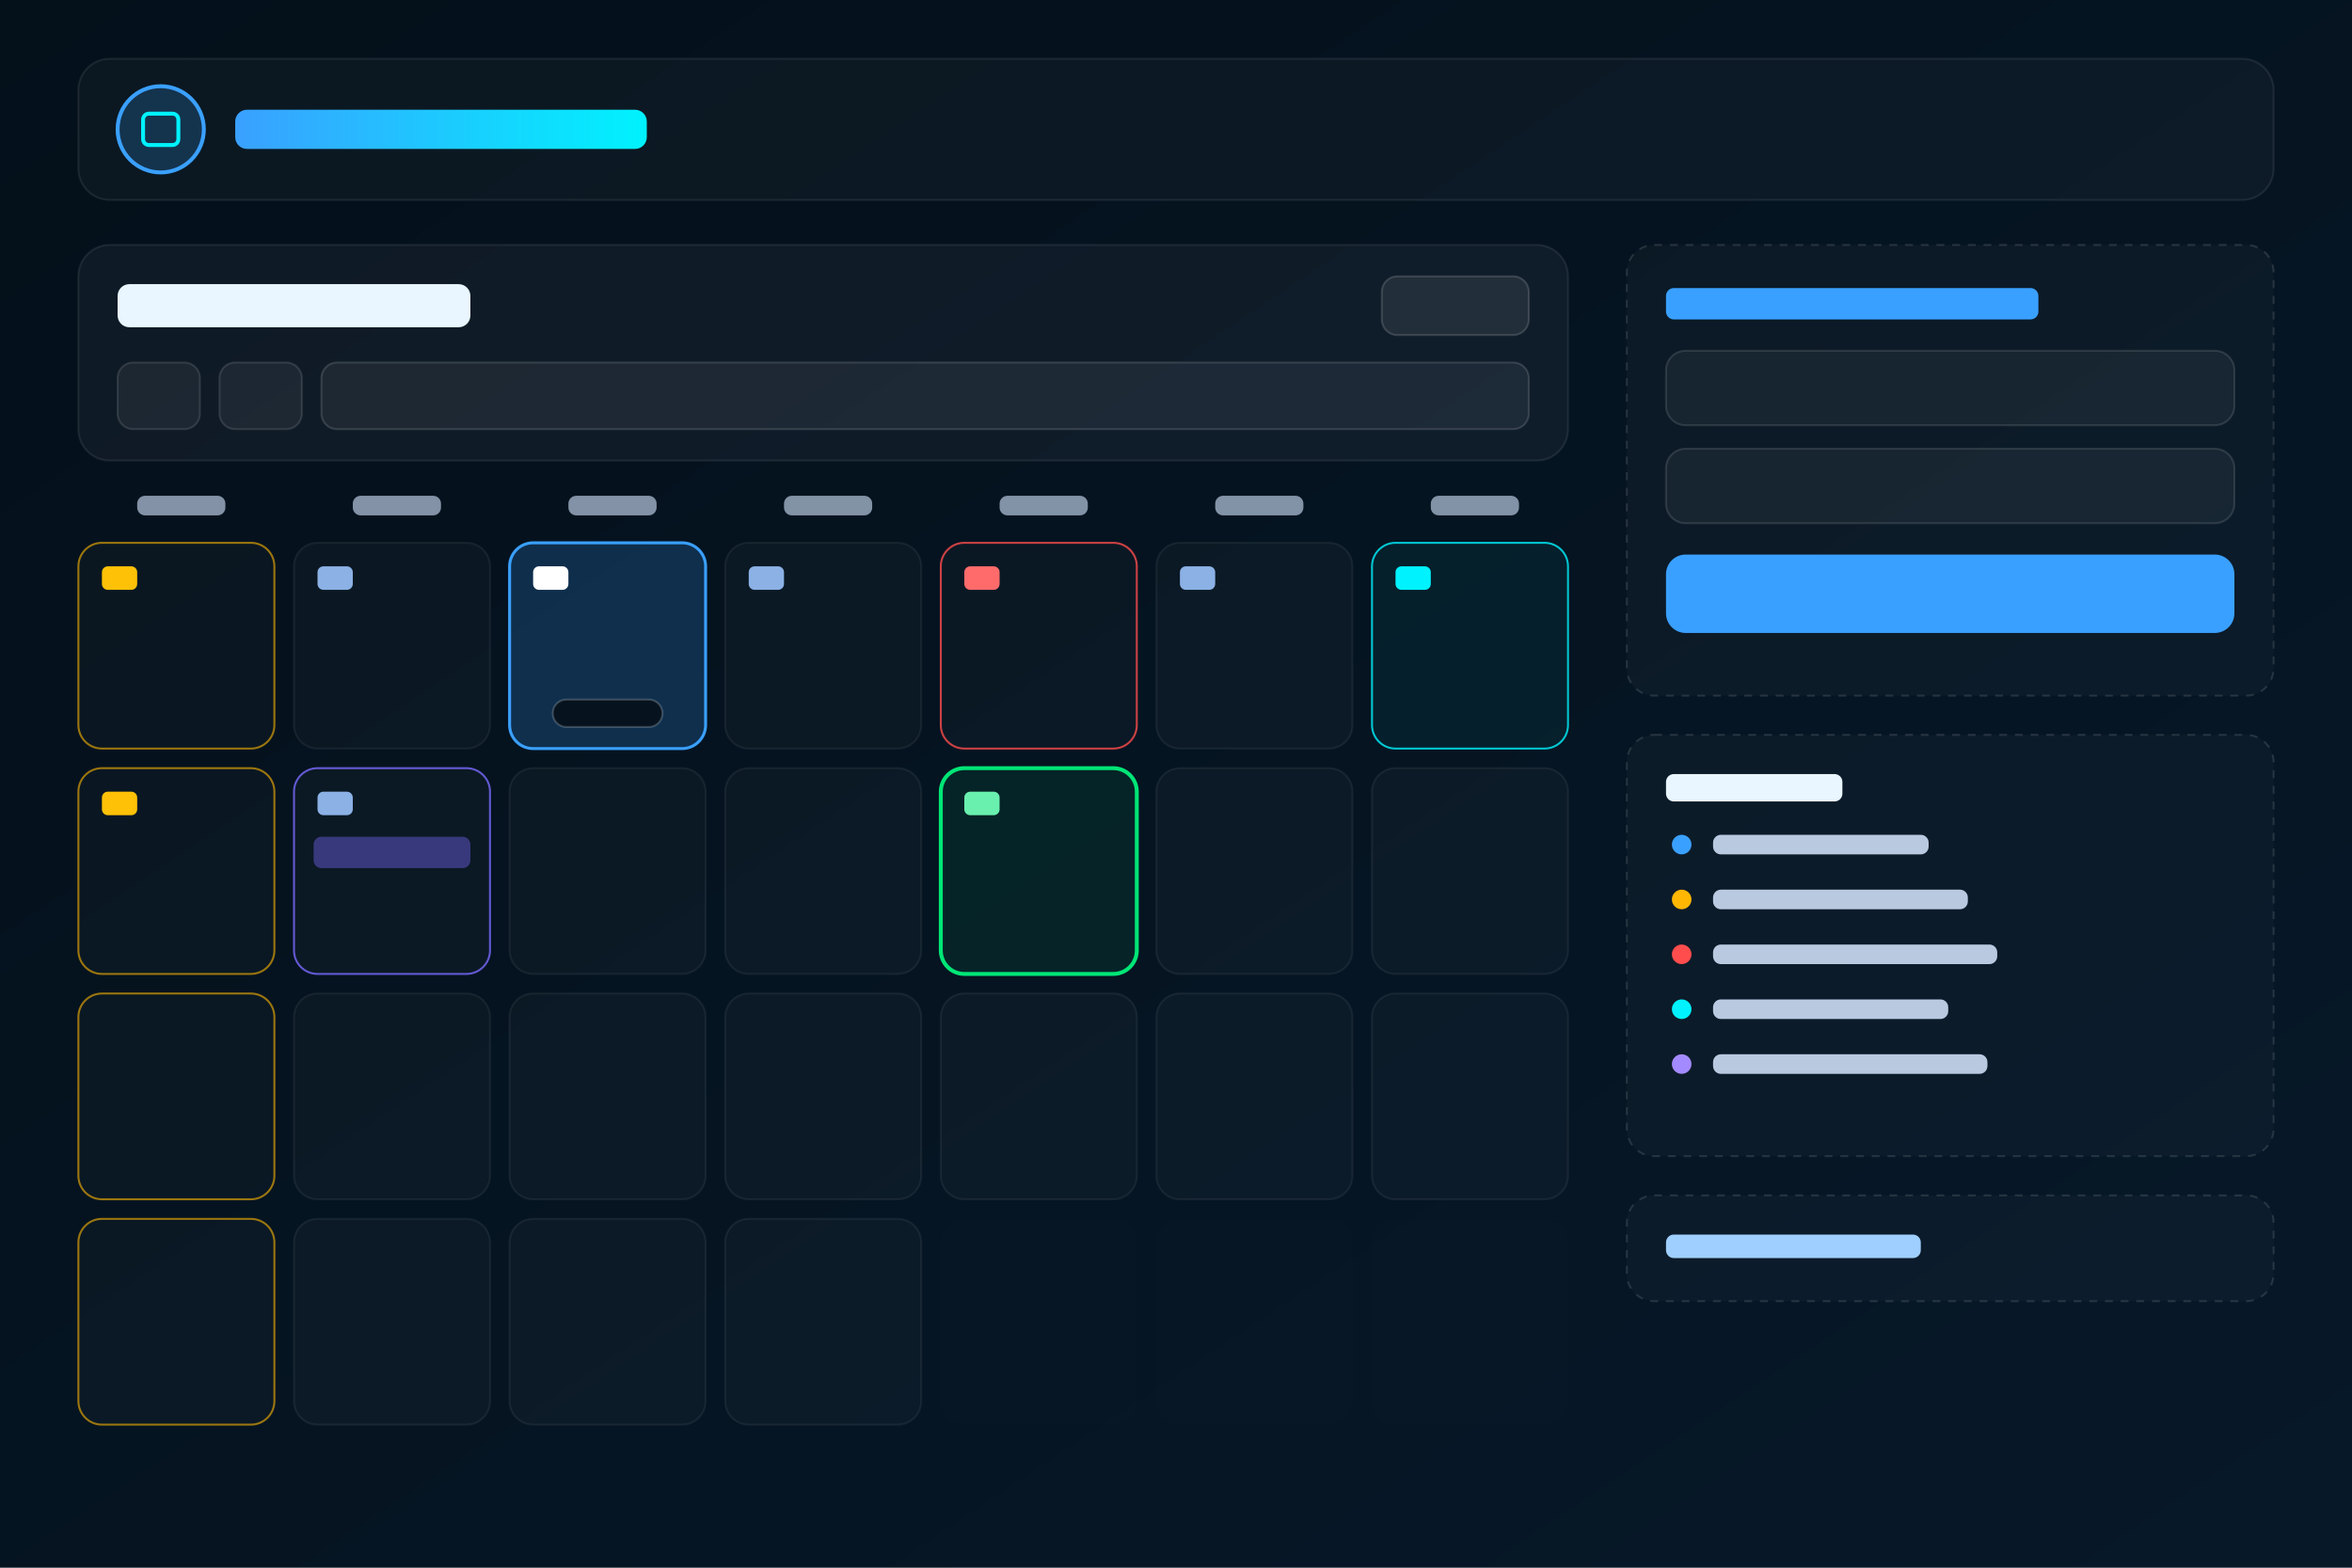
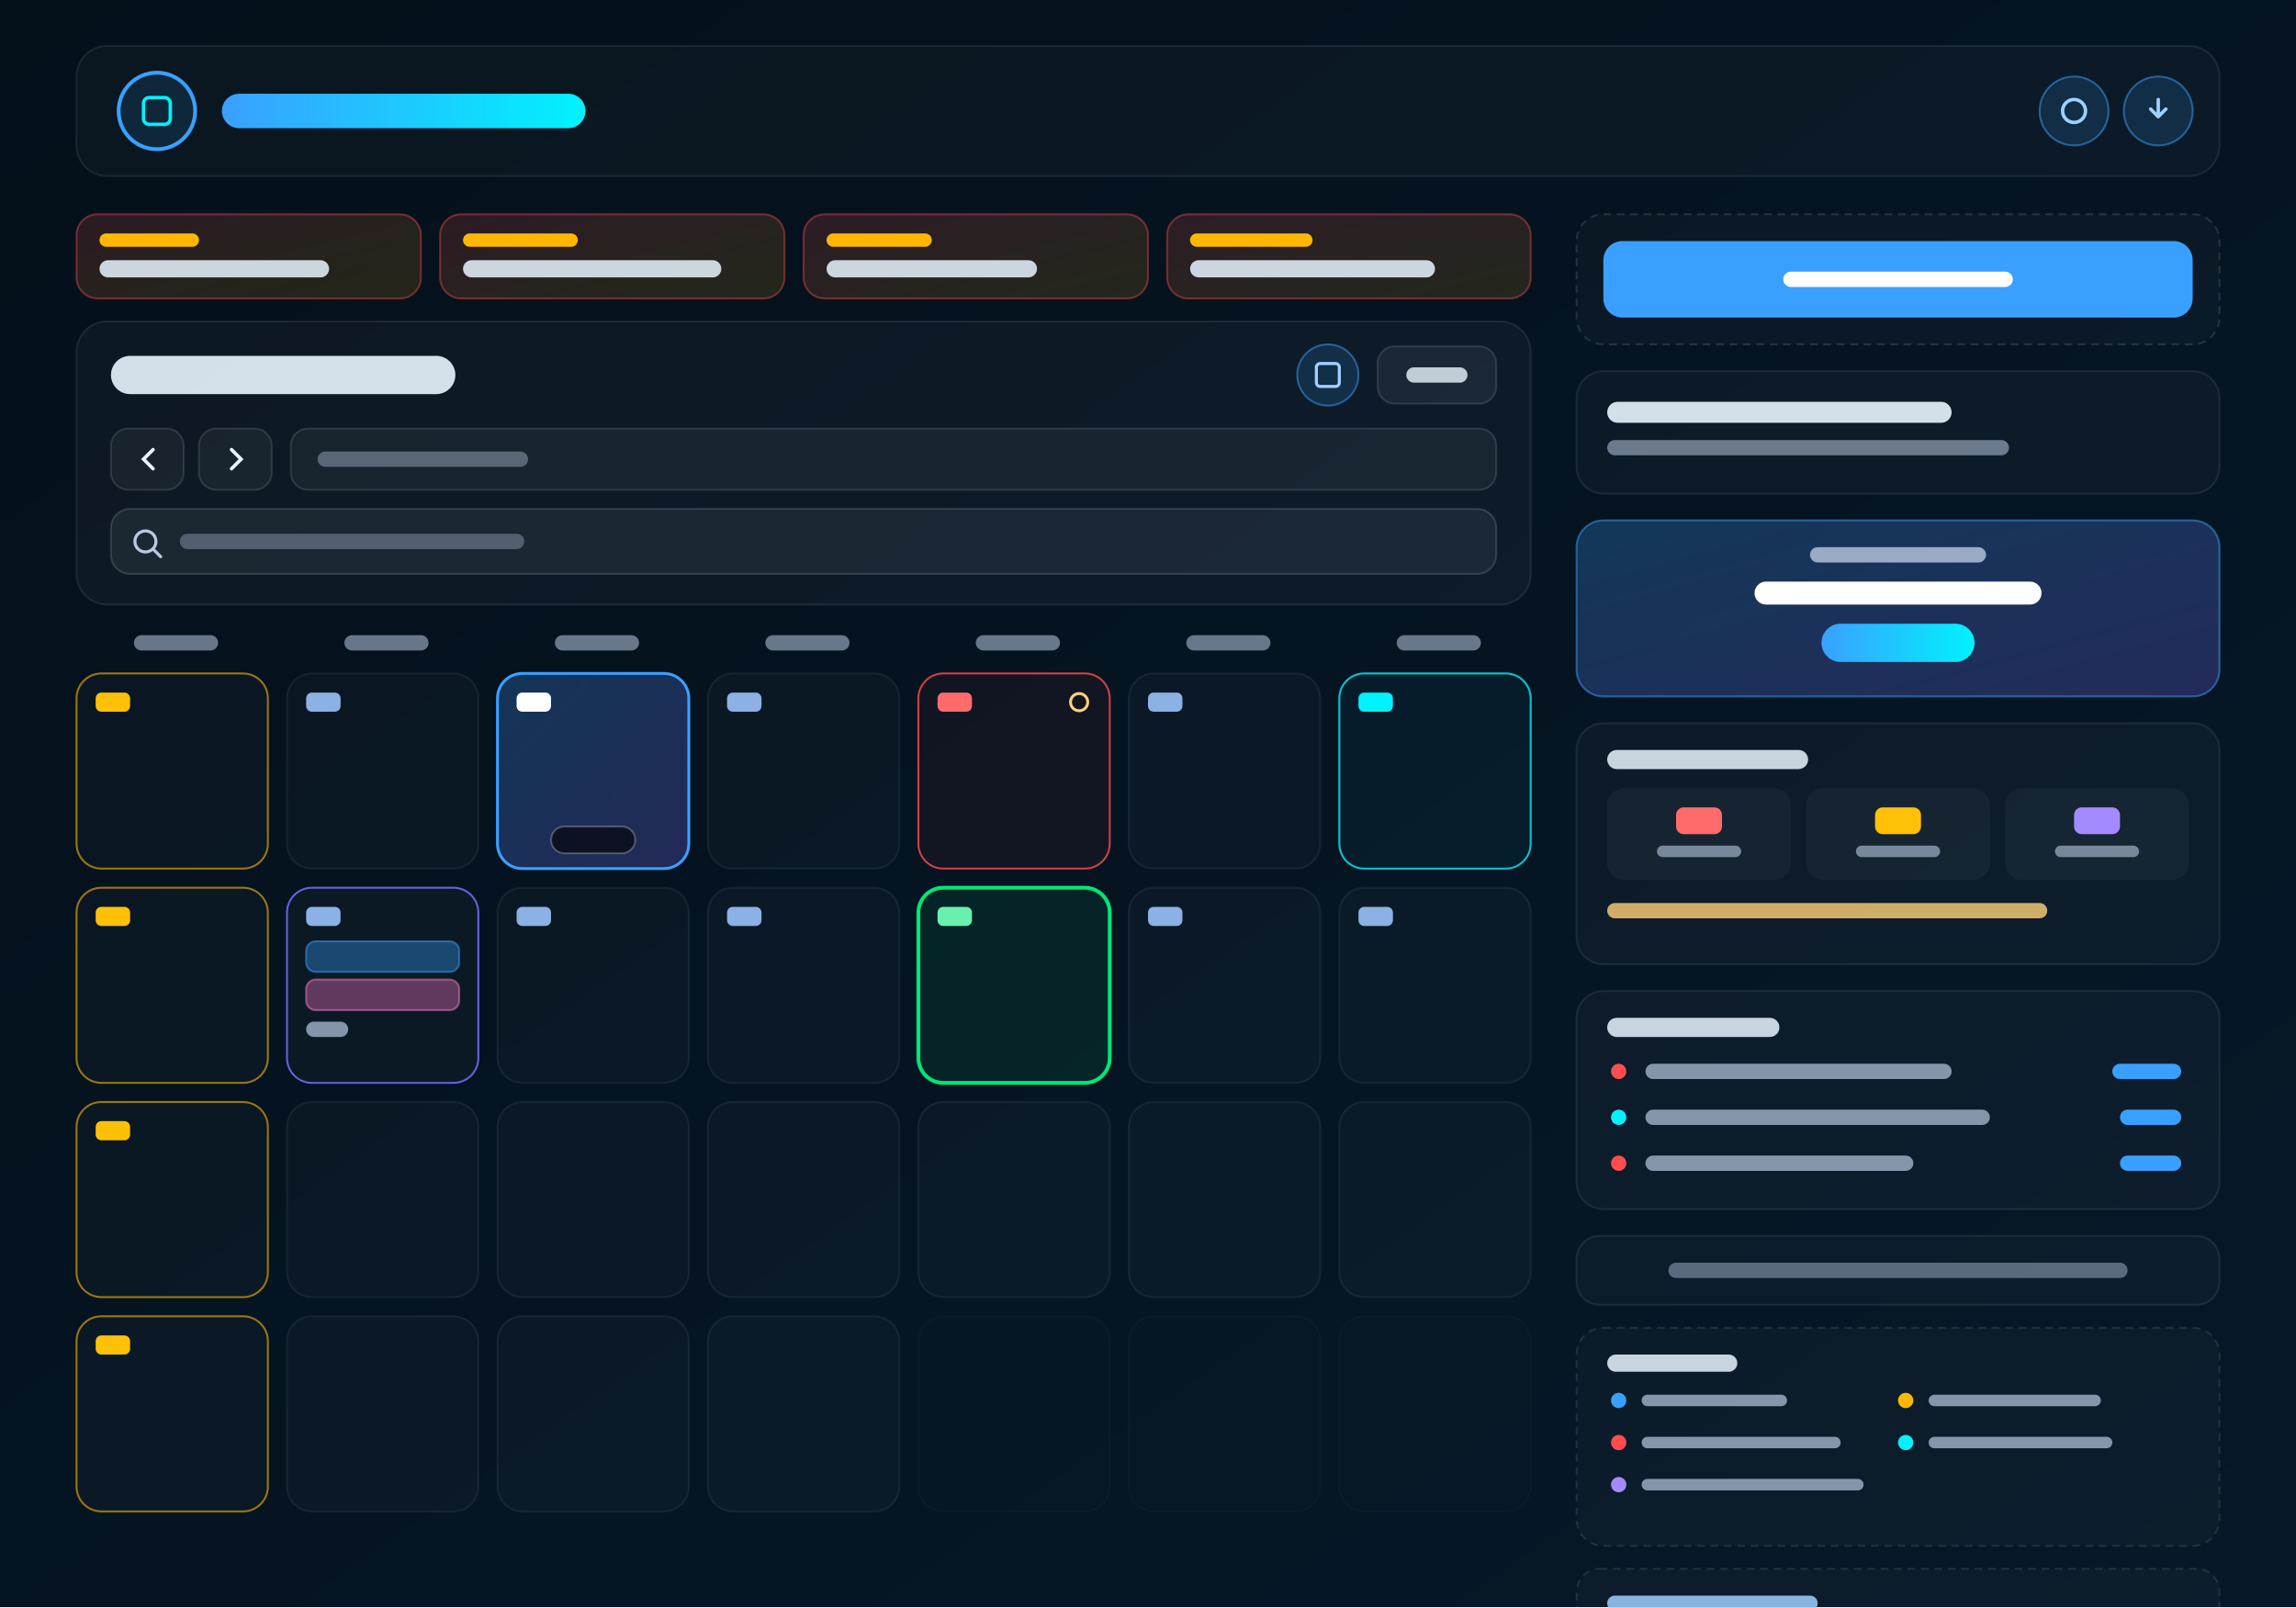
- <svg xmlns="http://www.w3.org/2000/svg" viewBox="0 0 1200 800" width="100%" height="100%">
+ <svg xmlns="http://www.w3.org/2000/svg" viewBox="0 0 1200 840" width="100%" height="100%">
  <defs>
-     <linearGradient id="calBg" x1="0%" y1="0%" x2="100%" y2="100%">
+     <linearGradient id="bgGrad" x1="0%" y1="0%" x2="100%" y2="100%">
      <stop offset="0%" stop-color="#04101a" />
      <stop offset="100%" stop-color="#071829" />
    </linearGradient>
-     <linearGradient id="calTitleGrad" x1="0%" y1="0%" x2="100%" y2="0%">
+     <linearGradient id="titleGrad" x1="0%" y1="0%" x2="100%" y2="0%">
      <stop offset="0%" stop-color="#3aa0ff" />
      <stop offset="100%" stop-color="#00f2fe" />
    </linearGradient>
+     <linearGradient id="todayGrad" x1="0%" y1="0%" x2="100%" y2="100%">
+       <stop offset="0%" stop-color="#3aa0ff" stop-opacity="0.25" />
+       <stop offset="100%" stop-color="#7b6bff" stop-opacity="0.25" />
+     </linearGradient>
+     <linearGradient id="festChipGrad" x1="0%" y1="0%" x2="100%" y2="100%">
+       <stop offset="0%" stop-color="#ff4d4d" stop-opacity="0.16" />
+       <stop offset="100%" stop-color="#ffb703" stop-opacity="0.12" />
+     </linearGradient>
  </defs>
-   <rect width="1200" height="800" fill="url(#calBg)" />
-   <rect x="40" y="30" width="1120" height="72" rx="16" fill="#ffffff" fill-opacity="0.03" stroke="#ffffff" stroke-opacity="0.08" />
-   <circle cx="82" cy="66" r="22" fill="#3aa0ff" fill-opacity="0.2" stroke="#3aa0ff" stroke-width="2" />
-   <rect x="73" y="58" width="18" height="16" rx="3" fill="none" stroke="#00f2fe" stroke-width="2" />
-   <rect x="120" y="56" width="210" height="20" rx="6" fill="url(#calTitleGrad)" />
-   <g transform="translate(40, 125)">
-     <rect x="0" y="0" width="760" height="110" rx="16" fill="#ffffff" fill-opacity="0.04" stroke="#ffffff" stroke-opacity="0.08" />
-     <rect x="20" y="20" width="180" height="22" rx="6" fill="#eaf6ff" />
-     <rect x="665" y="16" width="75" height="30" rx="8" fill="#ffffff" fill-opacity="0.08" stroke="#ffffff" stroke-opacity="0.15" />
-     <rect x="20" y="60" width="42" height="34" rx="8" fill="#ffffff" fill-opacity="0.06" stroke="#ffffff" stroke-opacity="0.12" />
-     <rect x="72" y="60" width="42" height="34" rx="8" fill="#ffffff" fill-opacity="0.06" stroke="#ffffff" stroke-opacity="0.12" />
-     <rect x="124" y="60" width="616" height="34" rx="8" fill="#ffffff" fill-opacity="0.06" stroke="#ffffff" stroke-opacity="0.14" />
-     <g transform="translate(0, 128)" fill="#b9c9e0" opacity="0.7">
-       <rect x="30" y="0" width="45" height="10" rx="4" />
-       <rect x="140" y="0" width="45" height="10" rx="4" />
-       <rect x="250" y="0" width="45" height="10" rx="4" />
-       <rect x="360" y="0" width="45" height="10" rx="4" />
-       <rect x="470" y="0" width="45" height="10" rx="4" />
-       <rect x="580" y="0" width="45" height="10" rx="4" />
-       <rect x="690" y="0" width="45" height="10" rx="4" />
-     </g>
-     <g transform="translate(0, 152)">
-       <rect x="0" y="0" width="100" height="105" rx="12" fill="#ffffff" fill-opacity="0.02" stroke="#ffb703" stroke-opacity="0.6" />
-       <rect x="12" y="12" width="18" height="12" rx="3" fill="#ffc107" />
-       <rect x="110" y="0" width="100" height="105" rx="12" fill="#ffffff" fill-opacity="0.025" stroke="#ffffff" stroke-opacity="0.06" />
-       <rect x="122" y="12" width="18" height="12" rx="3" fill="#8bb1e5" />
-       <rect x="220" y="0" width="100" height="105" rx="12" fill="#3aa0ff" fill-opacity="0.2" stroke="#3aa0ff" stroke-width="1.5" />
-       <rect x="232" y="12" width="18" height="12" rx="3" fill="#ffffff" />
-       <rect x="242" y="80" width="56" height="14" rx="7" fill="#000000" fill-opacity="0.6" stroke="#ffffff" stroke-opacity="0.2" />
-       <rect x="330" y="0" width="100" height="105" rx="12" fill="#ffffff" fill-opacity="0.025" stroke="#ffffff" stroke-opacity="0.06" />
-       <rect x="342" y="12" width="18" height="12" rx="3" fill="#8bb1e5" />
-       <rect x="440" y="0" width="100" height="105" rx="12" fill="#ffffff" fill-opacity="0.02" stroke="#ff4d4d" stroke-opacity="0.8" />
-       <rect x="452" y="12" width="18" height="12" rx="3" fill="#ff6b6b" />
-       <rect x="550" y="0" width="100" height="105" rx="12" fill="#ffffff" fill-opacity="0.025" stroke="#ffffff" stroke-opacity="0.06" />
-       <rect x="562" y="12" width="18" height="12" rx="3" fill="#8bb1e5" />
-       <rect x="660" y="0" width="100" height="105" rx="12" fill="#00f2fe" fill-opacity="0.05" stroke="#00f2fe" stroke-opacity="0.8" />
-       <rect x="672" y="12" width="18" height="12" rx="3" fill="#00f2fe" />
-       <rect x="0" y="115" width="100" height="105" rx="12" fill="#ffffff" fill-opacity="0.02" stroke="#ffb703" stroke-opacity="0.6" />
-       <rect x="12" y="127" width="18" height="12" rx="3" fill="#ffc107" />
-       <rect x="110" y="115" width="100" height="105" rx="12" fill="#ffffff" fill-opacity="0.025" stroke="#7b6bff" stroke-opacity="0.8" />
-       <rect x="122" y="127" width="18" height="12" rx="3" fill="#8bb1e5" />
-       <rect x="120" y="150" width="80" height="16" rx="4" fill="#7b6bff" fill-opacity="0.4" />
-       <rect x="220" y="115" width="100" height="105" rx="12" fill="#ffffff" fill-opacity="0.025" stroke="#ffffff" stroke-opacity="0.06" />
-       <rect x="330" y="115" width="100" height="105" rx="12" fill="#ffffff" fill-opacity="0.025" stroke="#ffffff" stroke-opacity="0.06" />
-       <rect x="440" y="115" width="100" height="105" rx="12" fill="#00e676" fill-opacity="0.08" stroke="#00e676" stroke-width="2" />
-       <rect x="452" y="127" width="18" height="12" rx="3" fill="#69f0ae" />
-       <rect x="550" y="115" width="100" height="105" rx="12" fill="#ffffff" fill-opacity="0.025" stroke="#ffffff" stroke-opacity="0.06" />
-       <rect x="660" y="115" width="100" height="105" rx="12" fill="#ffffff" fill-opacity="0.025" stroke="#ffffff" stroke-opacity="0.06" />
-       <rect x="0" y="230" width="100" height="105" rx="12" fill="#ffffff" fill-opacity="0.02" stroke="#ffb703" stroke-opacity="0.6" />
-       <rect x="110" y="230" width="100" height="105" rx="12" fill="#ffffff" fill-opacity="0.025" stroke="#ffffff" stroke-opacity="0.06" />
-       <rect x="220" y="230" width="100" height="105" rx="12" fill="#ffffff" fill-opacity="0.025" stroke="#ffffff" stroke-opacity="0.06" />
-       <rect x="330" y="230" width="100" height="105" rx="12" fill="#ffffff" fill-opacity="0.025" stroke="#ffffff" stroke-opacity="0.06" />
-       <rect x="440" y="230" width="100" height="105" rx="12" fill="#ffffff" fill-opacity="0.025" stroke="#ffffff" stroke-opacity="0.06" />
-       <rect x="550" y="230" width="100" height="105" rx="12" fill="#ffffff" fill-opacity="0.025" stroke="#ffffff" stroke-opacity="0.06" />
-       <rect x="660" y="230" width="100" height="105" rx="12" fill="#ffffff" fill-opacity="0.025" stroke="#ffffff" stroke-opacity="0.06" />
-       <rect x="0" y="345" width="100" height="105" rx="12" fill="#ffffff" fill-opacity="0.02" stroke="#ffb703" stroke-opacity="0.6" />
-       <rect x="110" y="345" width="100" height="105" rx="12" fill="#ffffff" fill-opacity="0.025" stroke="#ffffff" stroke-opacity="0.06" />
-       <rect x="220" y="345" width="100" height="105" rx="12" fill="#ffffff" fill-opacity="0.025" stroke="#ffffff" stroke-opacity="0.06" />
-       <rect x="330" y="345" width="100" height="105" rx="12" fill="#ffffff" fill-opacity="0.025" stroke="#ffffff" stroke-opacity="0.06" />
-       <rect x="440" y="345" width="100" height="105" rx="12" fill="#ffffff" fill-opacity="0.015" opacity="0.3" />
-       <rect x="550" y="345" width="100" height="105" rx="12" fill="#ffffff" fill-opacity="0.015" opacity="0.3" />
-       <rect x="660" y="345" width="100" height="105" rx="12" fill="#ffffff" fill-opacity="0.015" opacity="0.3" />
-     </g>
+   <rect width="1200" height="840" fill="url(#bgGrad)" />
+   <g transform="translate(40, 24)">
+     <rect width="1120" height="68" rx="16" fill="#ffffff" fill-opacity="0.025" stroke="#ffffff" stroke-opacity="0.08" />
+     <circle cx="42" cy="34" r="20" fill="#3aa0ff" fill-opacity="0.12" stroke="#3aa0ff" stroke-width="2" />
+     <rect x="35" y="27" width="14" height="14" rx="3" fill="none" stroke="#00f2fe" stroke-width="1.8" />
+     <rect x="76" y="25" width="190" height="18" rx="9" fill="url(#titleGrad)" />
+     <circle cx="1044" cy="34" r="18" fill="#3aa0ff" fill-opacity="0.15" stroke="#3aa0ff" stroke-opacity="0.5" />
+     <circle cx="1044" cy="34" r="6" fill="none" stroke="#9fd0ff" stroke-width="1.8" />
+     <circle cx="1088" cy="34" r="18" fill="#3aa0ff" fill-opacity="0.15" stroke="#3aa0ff" stroke-opacity="0.5" />
+     <path d="M1088 28 v9 m-4 -4 l4 4 l4 -4" fill="none" stroke="#9fd0ff" stroke-width="1.8" stroke-linecap="round" stroke-linejoin="round" />
  </g>
-   <g transform="translate(830, 125)">
-     <rect x="0" y="0" width="330" height="230" rx="14" fill="#ffffff" fill-opacity="0.025" stroke="#ffffff" stroke-opacity="0.12" stroke-dasharray="4 4" />
-     <rect x="20" y="22" width="190" height="16" rx="4" fill="#3aa0ff" />
-     <rect x="20" y="54" width="290" height="38" rx="10" fill="#ffffff" fill-opacity="0.05" stroke="#ffffff" stroke-opacity="0.12" />
-     <rect x="20" y="104" width="290" height="38" rx="10" fill="#ffffff" fill-opacity="0.05" stroke="#ffffff" stroke-opacity="0.12" />
-     <rect x="20" y="158" width="290" height="40" rx="10" fill="#3aa0ff" />
-     <rect x="0" y="250" width="330" height="215" rx="14" fill="#ffffff" fill-opacity="0.025" stroke="#ffffff" stroke-opacity="0.12" stroke-dasharray="4 4" />
-     <rect x="20" y="270" width="90" height="14" rx="4" fill="#e9f5ff" />
-     <circle cx="28" cy="306" r="5" fill="#3aa0ff" />
-     <rect x="44" y="301" width="110" height="10" rx="4" fill="#b9c9e0" />
-     <circle cx="28" cy="334" r="5" fill="#ffb703" />
-     <rect x="44" y="329" width="130" height="10" rx="4" fill="#b9c9e0" />
-     <circle cx="28" cy="362" r="5" fill="#ff4d4d" />
-     <rect x="44" y="357" width="145" height="10" rx="4" fill="#b9c9e0" />
-     <circle cx="28" cy="390" r="5" fill="#00f2fe" />
-     <rect x="44" y="385" width="120" height="10" rx="4" fill="#b9c9e0" />
-     <circle cx="28" cy="418" r="5" fill="#a48aff" />
-     <rect x="44" y="413" width="140" height="10" rx="4" fill="#b9c9e0" />
-     <rect x="0" y="485" width="330" height="54" rx="14" fill="#ffffff" fill-opacity="0.025" stroke="#ffffff" stroke-opacity="0.12" stroke-dasharray="4 4" />
-     <rect x="20" y="505" width="130" height="12" rx="4" fill="#9fcfff" />
+   <g transform="translate(40, 112)">
+     <g transform="translate(0, 0)">
+       <g transform="translate(0, 0)">
+         <rect width="180" height="44" rx="11" fill="url(#festChipGrad)" stroke="#ff4d4d" stroke-opacity="0.4" />
+         <rect x="12" y="10" width="52" height="7" rx="3.5" fill="#ffb703" />
+         <rect x="12" y="24" width="120" height="9" rx="4.5" fill="#e9f5ff" fill-opacity="0.85" />
+       </g>
+       <g transform="translate(190, 0)">
+         <rect width="180" height="44" rx="11" fill="url(#festChipGrad)" stroke="#ff4d4d" stroke-opacity="0.4" />
+         <rect x="12" y="10" width="60" height="7" rx="3.5" fill="#ffb703" />
+         <rect x="12" y="24" width="135" height="9" rx="4.5" fill="#e9f5ff" fill-opacity="0.85" />
+       </g>
+       <g transform="translate(380, 0)">
+         <rect width="180" height="44" rx="11" fill="url(#festChipGrad)" stroke="#ff4d4d" stroke-opacity="0.4" />
+         <rect x="12" y="10" width="55" height="7" rx="3.5" fill="#ffb703" />
+         <rect x="12" y="24" width="110" height="9" rx="4.5" fill="#e9f5ff" fill-opacity="0.85" />
+       </g>
+       <g transform="translate(570, 0)">
+         <rect width="190" height="44" rx="11" fill="url(#festChipGrad)" stroke="#ff4d4d" stroke-opacity="0.4" />
+         <rect x="12" y="10" width="64" height="7" rx="3.5" fill="#ffb703" />
+         <rect x="12" y="24" width="128" height="9" rx="4.5" fill="#e9f5ff" fill-opacity="0.85" />
+       </g>
+     </g>
+     <g transform="translate(0, 56)">
+       <rect width="760" height="148" rx="16" fill="#ffffff" fill-opacity="0.035" stroke="#ffffff" stroke-opacity="0.08" />
+       <rect x="18" y="18" width="180" height="20" rx="10" fill="#eaf6ff" fill-opacity="0.9" />
+       <circle cx="654" cy="28" r="16" fill="#3aa0ff" fill-opacity="0.15" stroke="#3aa0ff" stroke-opacity="0.5" />
+       <rect x="648" y="22" width="12" height="12" rx="2" fill="none" stroke="#9fd0ff" stroke-width="1.6" />
+       <rect x="680" y="13" width="62" height="30" rx="9" fill="#ffffff" fill-opacity="0.06" stroke="#ffffff" stroke-opacity="0.12" />
+       <rect x="695" y="24" width="32" height="8" rx="4" fill="#e9f5ff" fill-opacity="0.8" />
+       <rect x="18" y="56" width="38" height="32" rx="9" fill="#ffffff" fill-opacity="0.05" stroke="#ffffff" stroke-opacity="0.12" />
+       <path d="M40 67 l-5 5 l5 5" fill="none" stroke="#e9f5ff" stroke-width="1.8" stroke-linecap="round" />
+       <rect x="64" y="56" width="38" height="32" rx="9" fill="#ffffff" fill-opacity="0.05" stroke="#ffffff" stroke-opacity="0.12" />
+       <path d="M81 67 l5 5 l-5 5" fill="none" stroke="#e9f5ff" stroke-width="1.8" stroke-linecap="round" />
+       <rect x="112" y="56" width="630" height="32" rx="9" fill="#ffffff" fill-opacity="0.05" stroke="#ffffff" stroke-opacity="0.12" />
+       <rect x="126" y="68" width="110" height="8" rx="4" fill="#b9c9e0" fill-opacity="0.4" />
+       <rect x="18" y="98" width="724" height="34" rx="10" fill="#ffffff" fill-opacity="0.06" stroke="#ffffff" stroke-opacity="0.14" />
+       <circle cx="36" cy="115" r="5.5" fill="none" stroke="#b9c9e0" stroke-width="1.6" />
+       <line x1="40" y1="119" x2="44" y2="123" stroke="#b9c9e0" stroke-width="1.6" stroke-linecap="round" />
+       <rect x="54" y="111" width="180" height="8" rx="4" fill="#b9c9e0" fill-opacity="0.35" />
+     </g>
+     <g transform="translate(0, 220)" fill="#b9c9e0" fill-opacity="0.55">
+       <rect x="30" y="0" width="44" height="8" rx="4" />
+       <rect x="140" y="0" width="44" height="8" rx="4" />
+       <rect x="250" y="0" width="44" height="8" rx="4" />
+       <rect x="360" y="0" width="44" height="8" rx="4" />
+       <rect x="470" y="0" width="44" height="8" rx="4" />
+       <rect x="580" y="0" width="44" height="8" rx="4" />
+       <rect x="690" y="0" width="44" height="8" rx="4" />
+     </g>
+     <g transform="translate(0, 240)">
+       <g transform="translate(0, 0)">
+         <rect width="100" height="102" rx="13" fill="#ffffff" fill-opacity="0.022" stroke="#ffb703" stroke-opacity="0.6" />
+         <rect x="10" y="10" width="18" height="10" rx="3" fill="#ffc107" />
+       </g>
+       <g transform="translate(110, 0)">
+         <rect width="100" height="102" rx="13" fill="#ffffff" fill-opacity="0.022" stroke="#ffffff" stroke-opacity="0.06" />
+         <rect x="10" y="10" width="18" height="10" rx="3" fill="#8bb1e5" />
+       </g>
+       <g transform="translate(220, 0)">
+         <rect width="100" height="102" rx="13" fill="url(#todayGrad)" stroke="#3aa0ff" stroke-width="1.5" />
+         <rect x="10" y="10" width="18" height="10" rx="3" fill="#ffffff" />
+         <rect x="28" y="80" width="44" height="14" rx="7" fill="#000000" fill-opacity="0.6" stroke="#ffffff" stroke-opacity="0.25" />
+       </g>
+       <g transform="translate(330, 0)">
+         <rect width="100" height="102" rx="13" fill="#ffffff" fill-opacity="0.022" stroke="#ffffff" stroke-opacity="0.06" />
+         <rect x="10" y="10" width="18" height="10" rx="3" fill="#8bb1e5" />
+       </g>
+       <g transform="translate(440, 0)">
+         <rect width="100" height="102" rx="13" fill="#ff4d4d" fill-opacity="0.05" stroke="#ff4d4d" stroke-opacity="0.8" />
+         <rect x="10" y="10" width="18" height="10" rx="3" fill="#ff6b6b" />
+         <circle cx="84" cy="15" r="4.5" fill="none" stroke="#ffd27a" stroke-width="1.5" />
+       </g>
+       <g transform="translate(550, 0)">
+         <rect width="100" height="102" rx="13" fill="#ffffff" fill-opacity="0.022" stroke="#ffffff" stroke-opacity="0.06" />
+         <rect x="10" y="10" width="18" height="10" rx="3" fill="#8bb1e5" />
+       </g>
+       <g transform="translate(660, 0)">
+         <rect width="100" height="102" rx="13" fill="#00f2fe" fill-opacity="0.04" stroke="#00f2fe" stroke-opacity="0.8" />
+         <rect x="10" y="10" width="18" height="10" rx="3" fill="#00f2fe" />
+       </g>
+       <g transform="translate(0, 112)">
+         <rect width="100" height="102" rx="13" fill="#ffffff" fill-opacity="0.022" stroke="#ffb703" stroke-opacity="0.6" />
+         <rect x="10" y="10" width="18" height="10" rx="3" fill="#ffc107" />
+       </g>
+       <g transform="translate(110, 112)">
+         <rect width="100" height="102" rx="13" fill="#ffffff" fill-opacity="0.025" stroke="#7b6bff" stroke-opacity="0.85" />
+         <rect x="10" y="10" width="18" height="10" rx="3" fill="#8bb1e5" />
+         <rect x="10" y="28" width="80" height="16" rx="5" fill="#3aa0ff" fill-opacity="0.35" stroke="#3aa0ff" stroke-opacity="0.5" />
+         <rect x="10" y="48" width="80" height="16" rx="5" fill="#ff7ac8" fill-opacity="0.35" stroke="#ff7ac8" stroke-opacity="0.5" />
+         <rect x="10" y="70" width="22" height="8" rx="4" fill="#b9c9e0" fill-opacity="0.7" />
+       </g>
+       <g transform="translate(220, 112)">
+         <rect width="100" height="102" rx="13" fill="#ffffff" fill-opacity="0.022" stroke="#ffffff" stroke-opacity="0.06" />
+         <rect x="10" y="10" width="18" height="10" rx="3" fill="#8bb1e5" />
+       </g>
+       <g transform="translate(330, 112)">
+         <rect width="100" height="102" rx="13" fill="#ffffff" fill-opacity="0.022" stroke="#ffffff" stroke-opacity="0.06" />
+         <rect x="10" y="10" width="18" height="10" rx="3" fill="#8bb1e5" />
+       </g>
+       <g transform="translate(440, 112)">
+         <rect width="100" height="102" rx="13" fill="#00E676" fill-opacity="0.08" stroke="#00E676" stroke-width="2" />
+         <rect x="10" y="10" width="18" height="10" rx="3" fill="#69f0ae" />
+       </g>
+       <g transform="translate(550, 112)">
+         <rect width="100" height="102" rx="13" fill="#ffffff" fill-opacity="0.022" stroke="#ffffff" stroke-opacity="0.06" />
+         <rect x="10" y="10" width="18" height="10" rx="3" fill="#8bb1e5" />
+       </g>
+       <g transform="translate(660, 112)">
+         <rect width="100" height="102" rx="13" fill="#ffffff" fill-opacity="0.022" stroke="#ffffff" stroke-opacity="0.06" />
+         <rect x="10" y="10" width="18" height="10" rx="3" fill="#8bb1e5" />
+       </g>
+       <g transform="translate(0, 224)">
+         <rect width="100" height="102" rx="13" fill="#ffffff" fill-opacity="0.022" stroke="#ffb703" stroke-opacity="0.6" />
+         <rect x="10" y="10" width="18" height="10" rx="3" fill="#ffc107" />
+       </g>
+       <g transform="translate(110, 224)">
+         <rect width="100" height="102" rx="13" fill="#ffffff" fill-opacity="0.022" stroke="#ffffff" stroke-opacity="0.06" />
+       </g>
+       <g transform="translate(220, 224)">
+         <rect width="100" height="102" rx="13" fill="#ffffff" fill-opacity="0.022" stroke="#ffffff" stroke-opacity="0.06" />
+       </g>
+       <g transform="translate(330, 224)">
+         <rect width="100" height="102" rx="13" fill="#ffffff" fill-opacity="0.022" stroke="#ffffff" stroke-opacity="0.06" />
+       </g>
+       <g transform="translate(440, 224)">
+         <rect width="100" height="102" rx="13" fill="#ffffff" fill-opacity="0.022" stroke="#ffffff" stroke-opacity="0.06" />
+       </g>
+       <g transform="translate(550, 224)">
+         <rect width="100" height="102" rx="13" fill="#ffffff" fill-opacity="0.022" stroke="#ffffff" stroke-opacity="0.06" />
+       </g>
+       <g transform="translate(660, 224)">
+         <rect width="100" height="102" rx="13" fill="#ffffff" fill-opacity="0.022" stroke="#ffffff" stroke-opacity="0.06" />
+       </g>
+       <g transform="translate(0, 336)">
+         <rect width="100" height="102" rx="13" fill="#ffffff" fill-opacity="0.022" stroke="#ffb703" stroke-opacity="0.6" />
+         <rect x="10" y="10" width="18" height="10" rx="3" fill="#ffc107" />
+       </g>
+       <g transform="translate(110, 336)">
+         <rect width="100" height="102" rx="13" fill="#ffffff" fill-opacity="0.022" stroke="#ffffff" stroke-opacity="0.06" />
+       </g>
+       <g transform="translate(220, 336)">
+         <rect width="100" height="102" rx="13" fill="#ffffff" fill-opacity="0.022" stroke="#ffffff" stroke-opacity="0.06" />
+       </g>
+       <g transform="translate(330, 336)">
+         <rect width="100" height="102" rx="13" fill="#ffffff" fill-opacity="0.022" stroke="#ffffff" stroke-opacity="0.06" />
+       </g>
+       <g transform="translate(440, 336)" opacity="0.22">
+         <rect width="100" height="102" rx="13" fill="#ffffff" fill-opacity="0.02" stroke="#ffffff" stroke-opacity="0.08" />
+       </g>
+       <g transform="translate(550, 336)" opacity="0.22">
+         <rect width="100" height="102" rx="13" fill="#ffffff" fill-opacity="0.02" stroke="#ffffff" stroke-opacity="0.08" />
+       </g>
+       <g transform="translate(660, 336)" opacity="0.22">
+         <rect width="100" height="102" rx="13" fill="#ffffff" fill-opacity="0.02" stroke="#ffffff" stroke-opacity="0.08" />
+       </g>
+     </g>
+   </g>
+   <g transform="translate(824, 112)">
+     <g transform="translate(0, 0)">
+       <rect width="336" height="68" rx="14" fill="#ffffff" fill-opacity="0.022" stroke="#ffffff" stroke-opacity="0.12" stroke-dasharray="4 3" />
+       <rect x="14" y="14" width="308" height="40" rx="10" fill="#3aa0ff" />
+       <rect x="108" y="30" width="120" height="8" rx="4" fill="#ffffff" />
+     </g>
+     <g transform="translate(0, 82)">
+       <rect width="336" height="64" rx="14" fill="#ffffff" fill-opacity="0.03" stroke="#ffffff" stroke-opacity="0.08" />
+       <rect x="16" y="16" width="180" height="11" rx="5.5" fill="#e9f5ff" fill-opacity="0.9" />
+       <rect x="16" y="36" width="210" height="8" rx="4" fill="#b9c9e0" fill-opacity="0.55" />
+     </g>
+     <g transform="translate(0, 160)">
+       <rect width="336" height="92" rx="14" fill="url(#todayGrad)" stroke="#3aa0ff" stroke-opacity="0.5" />
+       <rect x="122" y="14" width="92" height="8" rx="4" fill="#b9c9e0" fill-opacity="0.8" />
+       <rect x="93" y="32" width="150" height="12" rx="6" fill="#ffffff" />
+       <rect x="128" y="54" width="80" height="20" rx="10" fill="url(#titleGrad)" />
+     </g>
+     <g transform="translate(0, 266)">
+       <rect width="336" height="126" rx="14" fill="#ffffff" fill-opacity="0.03" stroke="#ffffff" stroke-opacity="0.08" />
+       <rect x="16" y="14" width="105" height="10" rx="5" fill="#e9f5ff" fill-opacity="0.85" />
+       <rect x="16" y="34" width="96" height="48" rx="9" fill="#ffffff" fill-opacity="0.04" />
+       <rect x="52" y="44" width="24" height="14" rx="4" fill="#ff6b6b" />
+       <rect x="42" y="64" width="44" height="6" rx="3" fill="#b9c9e0" fill-opacity="0.6" />
+       <rect x="120" y="34" width="96" height="48" rx="9" fill="#ffffff" fill-opacity="0.04" />
+       <rect x="156" y="44" width="24" height="14" rx="4" fill="#ffc107" />
+       <rect x="146" y="64" width="44" height="6" rx="3" fill="#b9c9e0" fill-opacity="0.6" />
+       <rect x="224" y="34" width="96" height="48" rx="9" fill="#ffffff" fill-opacity="0.04" />
+       <rect x="260" y="44" width="24" height="14" rx="4" fill="#a48aff" />
+       <rect x="250" y="64" width="44" height="6" rx="3" fill="#b9c9e0" fill-opacity="0.6" />
+       <rect x="16" y="94" width="230" height="8" rx="4" fill="#ffd27a" fill-opacity="0.8" />
+     </g>
+     <g transform="translate(0, 406)">
+       <rect width="336" height="114" rx="14" fill="#ffffff" fill-opacity="0.03" stroke="#ffffff" stroke-opacity="0.08" />
+       <rect x="16" y="14" width="90" height="10" rx="5" fill="#e9f5ff" fill-opacity="0.85" />
+       <circle cx="22" cy="42" r="4" fill="#ff4d4d" />
+       <rect x="36" y="38" width="160" height="8" rx="4" fill="#b9c9e0" fill-opacity="0.7" />
+       <rect x="280" y="38" width="36" height="8" rx="4" fill="#3aa0ff" />
+       <circle cx="22" cy="66" r="4" fill="#00f2fe" />
+       <rect x="36" y="62" width="180" height="8" rx="4" fill="#b9c9e0" fill-opacity="0.7" />
+       <rect x="284" y="62" width="32" height="8" rx="4" fill="#3aa0ff" />
+       <circle cx="22" cy="90" r="4" fill="#ff4d4d" />
+       <rect x="36" y="86" width="140" height="8" rx="4" fill="#b9c9e0" fill-opacity="0.7" />
+       <rect x="284" y="86" width="32" height="8" rx="4" fill="#3aa0ff" />
+     </g>
+     <g transform="translate(0, 534)">
+       <rect width="336" height="36" rx="12" fill="#ffffff" fill-opacity="0.03" stroke="#ffffff" stroke-opacity="0.08" />
+       <rect x="48" y="14" width="240" height="8" rx="4" fill="#b9c9e0" fill-opacity="0.45" />
+       <g transform="translate(0, 48)">
+         <rect width="336" height="114" rx="14" fill="#ffffff" fill-opacity="0.022" stroke="#ffffff" stroke-opacity="0.1" stroke-dasharray="4 3" />
+         <rect x="16" y="14" width="68" height="9" rx="4.5" fill="#e9f5ff" fill-opacity="0.85" />
+         <circle cx="22" cy="38" r="4" fill="#3aa0ff" />
+         <rect x="34" y="35" width="76" height="6" rx="3" fill="#b9c9e0" fill-opacity="0.7" />
+         <circle cx="172" cy="38" r="4" fill="#ffb703" />
+         <rect x="184" y="35" width="90" height="6" rx="3" fill="#b9c9e0" fill-opacity="0.7" />
+         <circle cx="22" cy="60" r="4" fill="#ff4d4d" />
+         <rect x="34" y="57" width="104" height="6" rx="3" fill="#b9c9e0" fill-opacity="0.7" />
+         <circle cx="172" cy="60" r="4" fill="#00f2fe" />
+         <rect x="184" y="57" width="96" height="6" rx="3" fill="#b9c9e0" fill-opacity="0.7" />
+         <circle cx="22" cy="82" r="4" fill="#a48aff" />
+         <rect x="34" y="79" width="116" height="6" rx="3" fill="#b9c9e0" fill-opacity="0.7" />
+       </g>
+       <g transform="translate(0, 174)">
+         <rect width="336" height="36" rx="12" fill="#ffffff" fill-opacity="0.022" stroke="#ffffff" stroke-opacity="0.1" stroke-dasharray="4 3" />
+         <rect x="16" y="14" width="110" height="8" rx="4" fill="#9fcfff" fill-opacity="0.85" />
+       </g>
+     </g>
  </g>
</svg>
